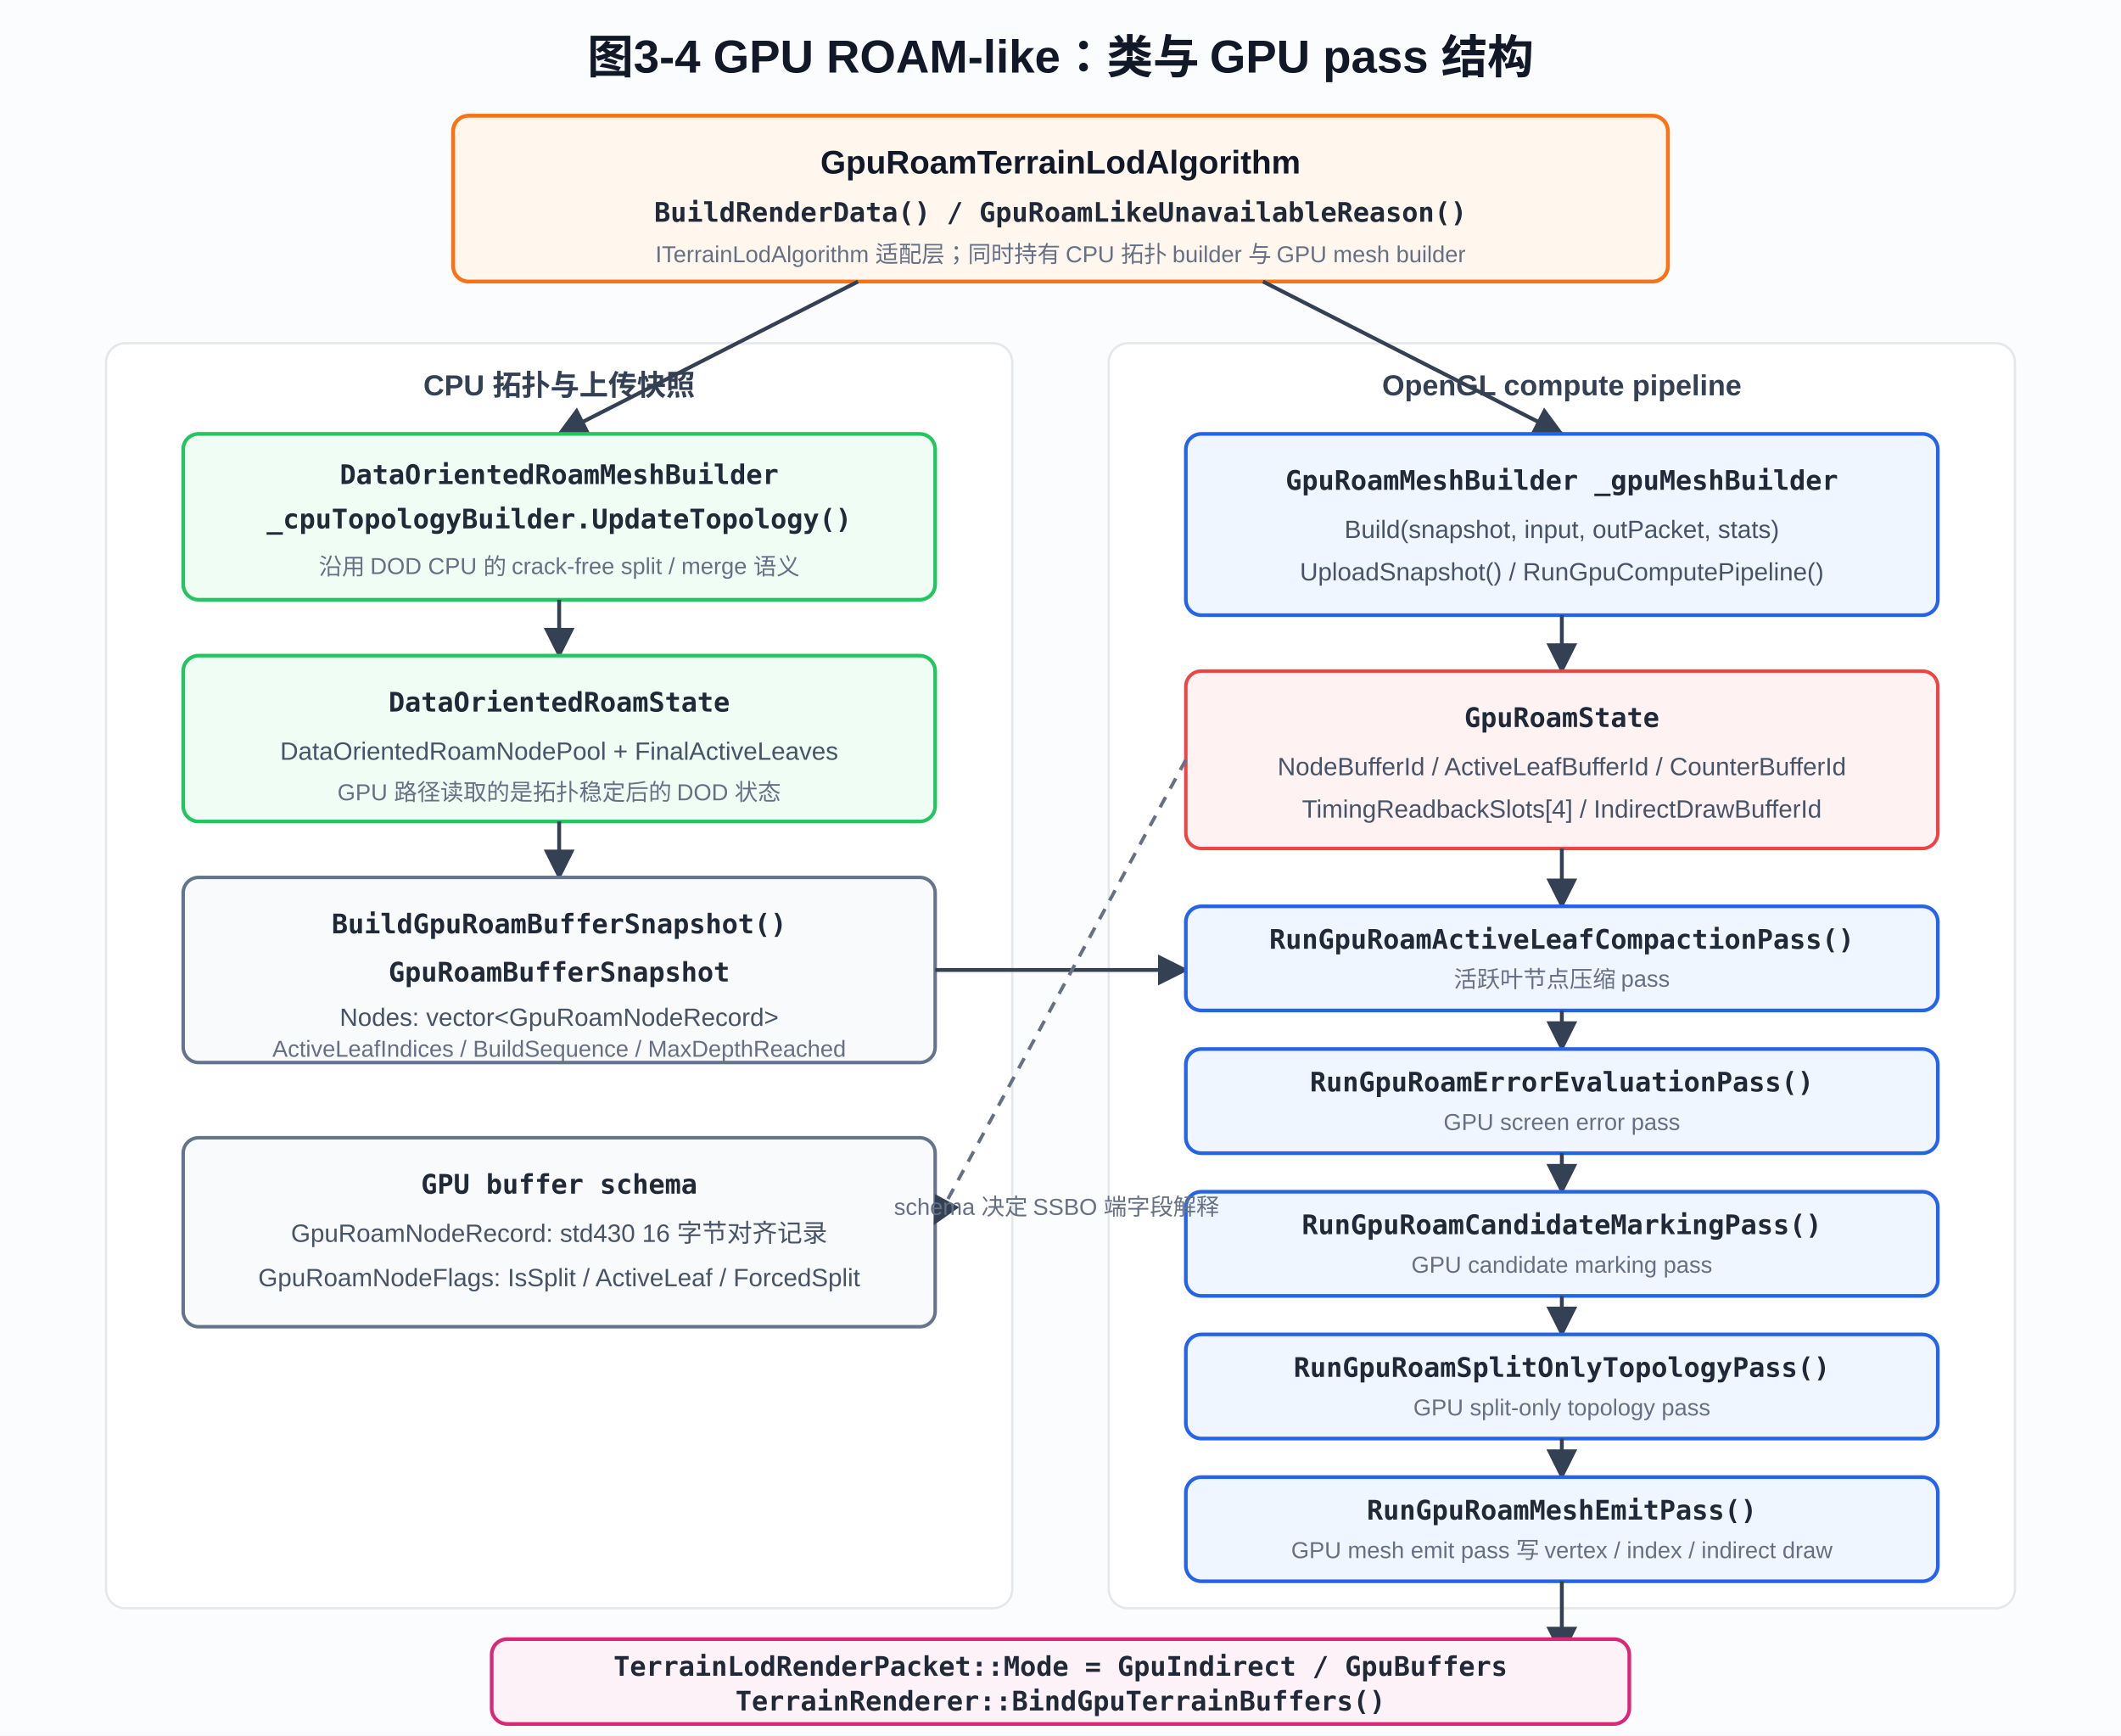
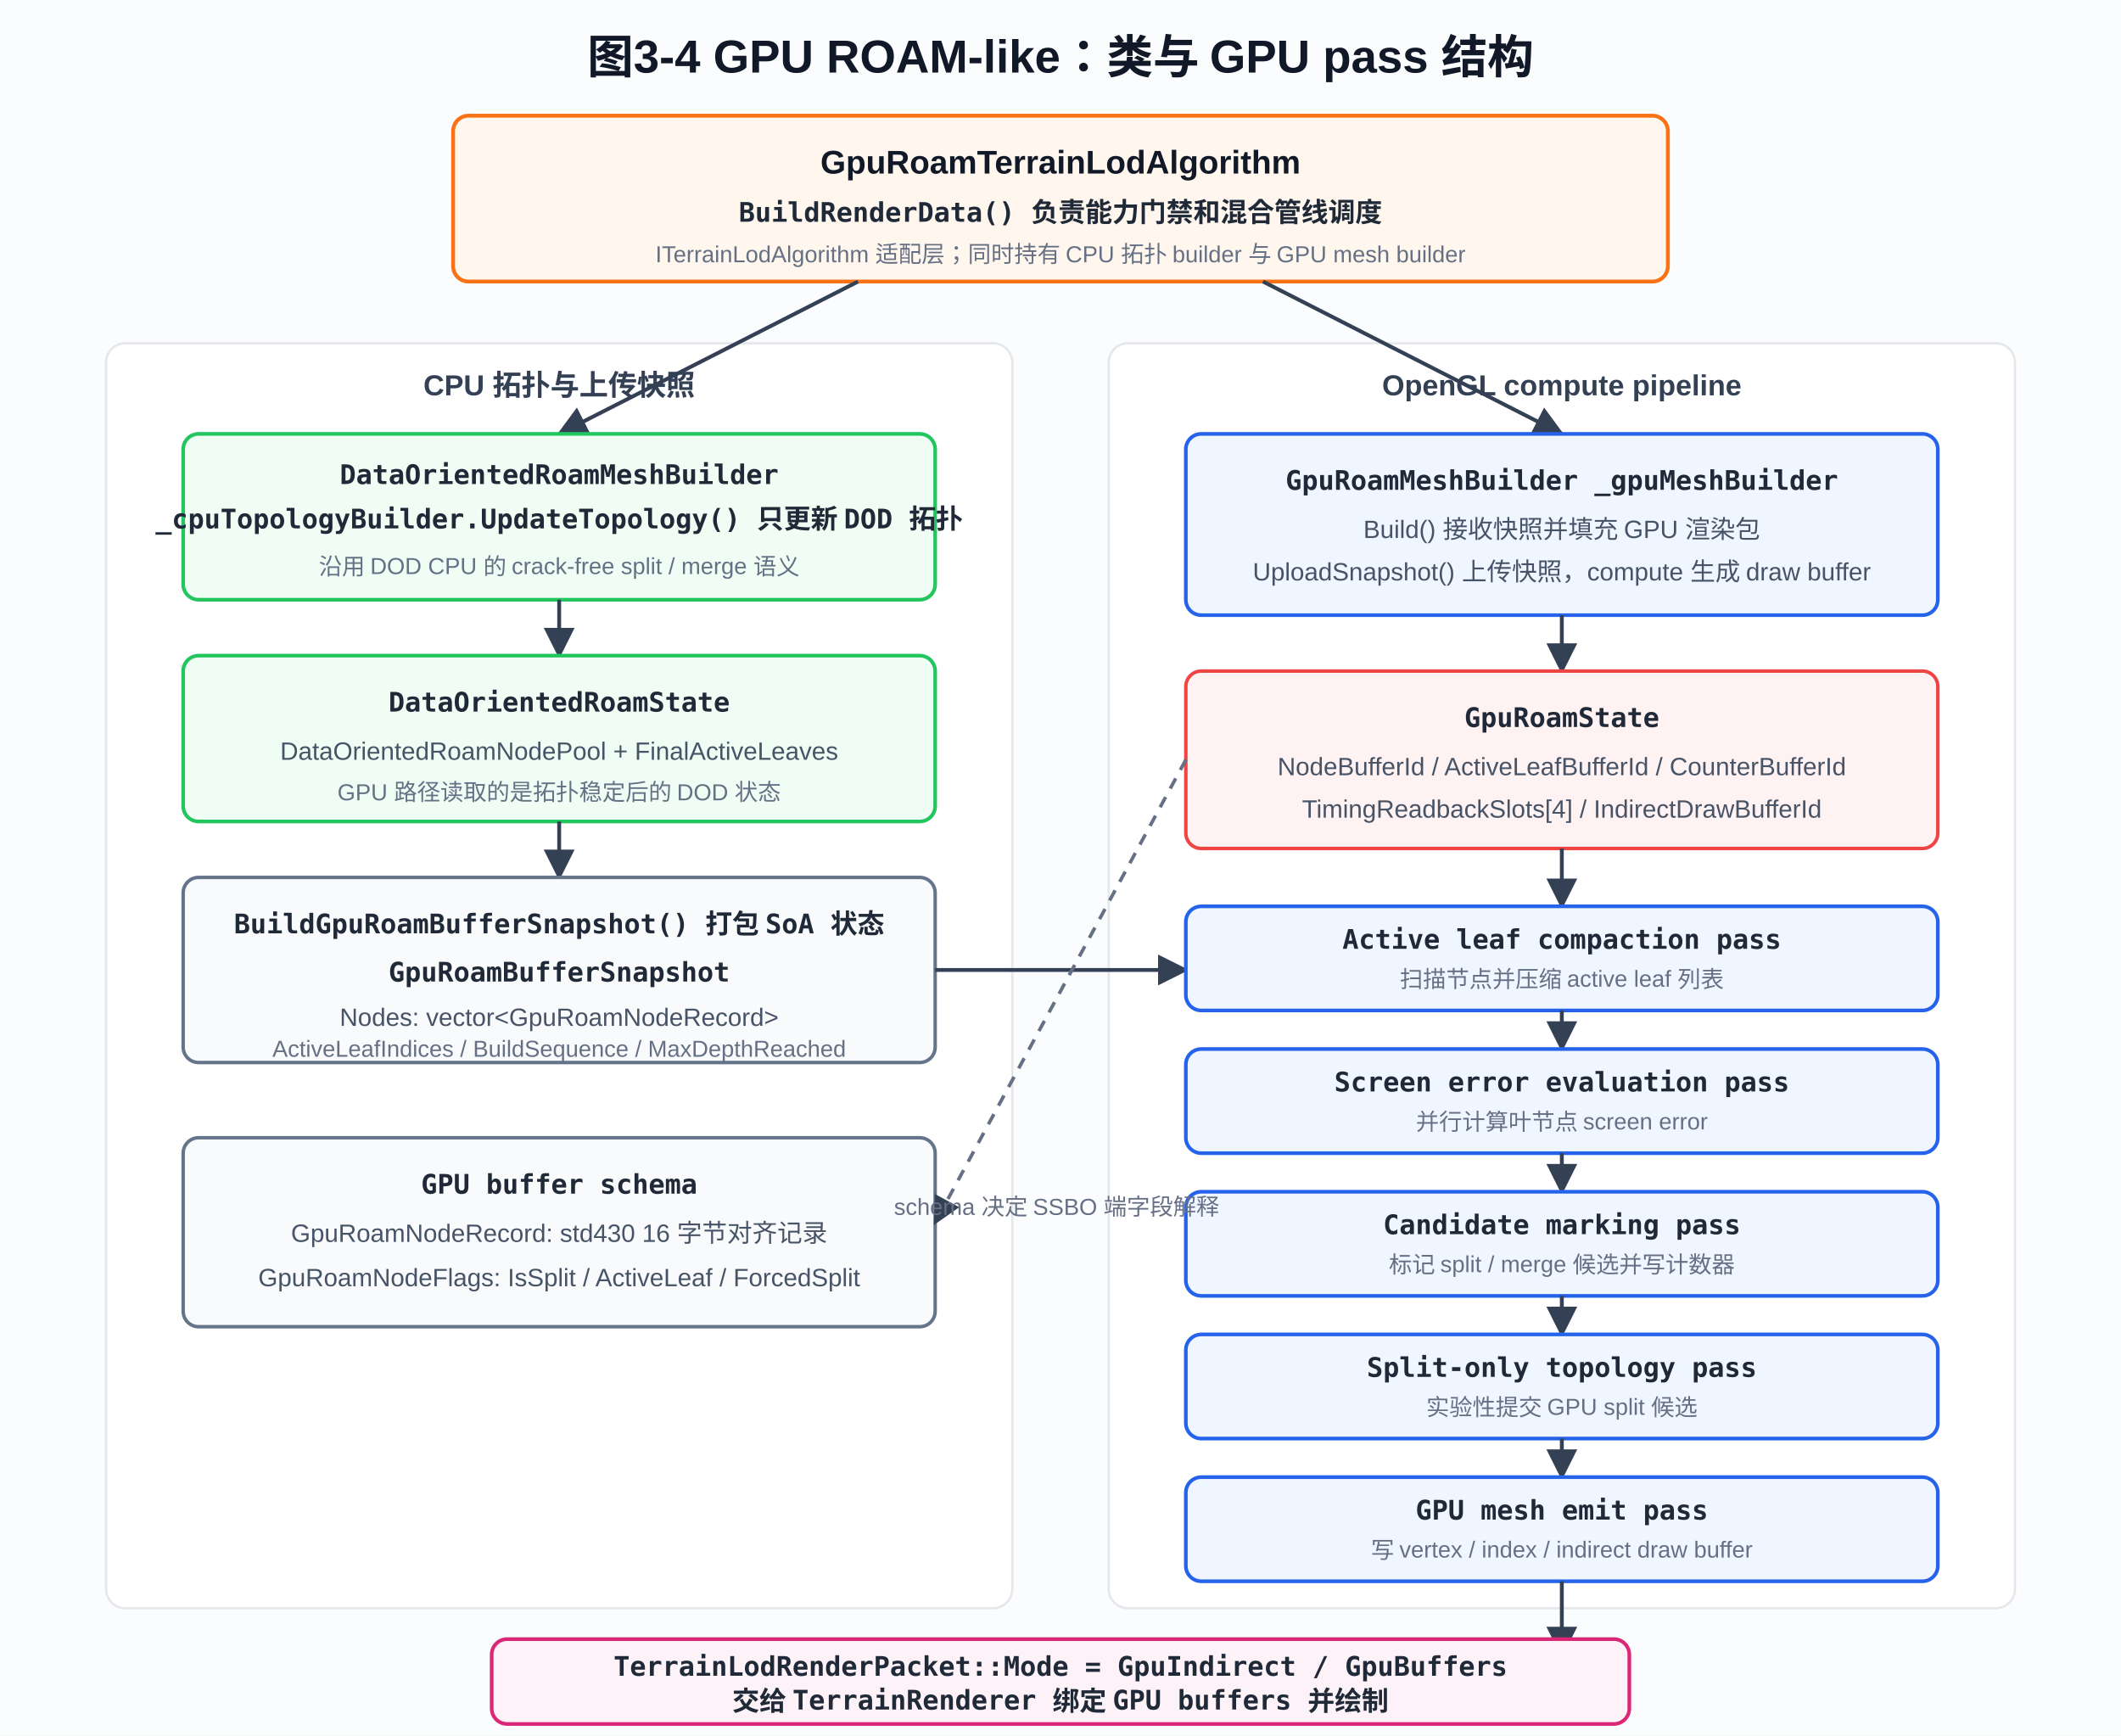
<svg xmlns="http://www.w3.org/2000/svg" width="1100" height="900" viewBox="0 0 1100 900">
  <defs>
    <marker id="arrow" viewBox="0 0 10 10" refX="9" refY="5" markerWidth="8" markerHeight="8" orient="auto-start-reverse">
      <path d="M 0 0 L 10 5 L 0 10 z" fill="#344054" />
    </marker>
    <style>
      .title{font:700 24px "Microsoft YaHei",Arial,sans-serif;fill:#111827}
      .lane{font:700 15px "Microsoft YaHei",Arial,sans-serif;fill:#344054}
      .section{font:700 17px "Microsoft YaHei",Arial,sans-serif;fill:#111827}
      .code{font:600 14px "Consolas","SFMono-Regular",monospace;fill:#1f2937}
      .small{font:13px "Microsoft YaHei",Arial,sans-serif;fill:#475467}
      .caption{font:12px "Microsoft YaHei",Arial,sans-serif;fill:#667085}
      .line{stroke:#344054;stroke-width:2;fill:none;marker-end:url(#arrow)}
      .dash{stroke:#667085;stroke-width:1.8;stroke-dasharray:6 5;fill:none;marker-end:url(#arrow)}
      .adapter{fill:#fff7ed;stroke:#f97316;stroke-width:2}
      .cpu{fill:#f0fdf4;stroke:#22c55e;stroke-width:1.9}
      .schema{fill:#f8fafc;stroke:#64748b;stroke-width:1.8}
      .gpu{fill:#eff6ff;stroke:#2563eb;stroke-width:1.9}
      .sync{fill:#fef2f2;stroke:#ef4444;stroke-width:1.8}
      .output{fill:#fdf2f8;stroke:#db2777;stroke-width:1.9}
      .laneBg{fill:#ffffff;stroke:#e5e7eb;stroke-width:1.2}
    </style>
  </defs>
  <rect width="100%" height="100%" fill="#fbfcfd" />
  <text x="550" y="38" text-anchor="middle" class="title">图3-4 GPU ROAM-like：类与 GPU pass 结构</text>
  <rect x="235" y="60" width="630" height="86" rx="8" class="adapter" />
  <text x="550" y="90" text-anchor="middle" class="section">GpuRoamTerrainLodAlgorithm</text>
-   <text x="550" y="115" text-anchor="middle" class="code">BuildRenderData()  /  GpuRoamLikeUnavailableReason()</text>
+   <text x="550" y="115" text-anchor="middle" class="code">BuildRenderData() 负责能力门禁和混合管线调度</text>
  <text x="550" y="136" text-anchor="middle" class="caption">ITerrainLodAlgorithm 适配层；同时持有 CPU 拓扑 builder 与 GPU mesh builder</text>
  <rect x="55" y="178" width="470" height="656" rx="10" class="laneBg" />
  <text x="290" y="205" text-anchor="middle" class="lane">CPU 拓扑与上传快照</text>
  <rect x="575" y="178" width="470" height="656" rx="10" class="laneBg" />
  <text x="810" y="205" text-anchor="middle" class="lane">OpenGL compute pipeline</text>
  <path d="M445 146 L290 225" class="line" />
  <path d="M655 146 L810 225" class="line" />
  <rect x="95" y="225" width="390" height="86" rx="8" class="cpu" />
  <text x="290" y="251" text-anchor="middle" class="code">DataOrientedRoamMeshBuilder</text>
-   <text x="290" y="274" text-anchor="middle" class="code">_cpuTopologyBuilder.UpdateTopology()</text>
+   <text x="290" y="274" text-anchor="middle" class="code">_cpuTopologyBuilder.UpdateTopology() 只更新 DOD 拓扑</text>
  <text x="290" y="298" text-anchor="middle" class="caption">沿用 DOD CPU 的 crack-free split / merge 语义</text>
  <path d="M290 311 L290 340" class="line" />
  <rect x="95" y="340" width="390" height="86" rx="8" class="cpu" />
  <text x="290" y="369" text-anchor="middle" class="code">DataOrientedRoamState</text>
  <text x="290" y="394" text-anchor="middle" class="small">DataOrientedRoamNodePool + FinalActiveLeaves</text>
  <text x="290" y="415" text-anchor="middle" class="caption">GPU 路径读取的是拓扑稳定后的 DOD 状态</text>
  <path d="M290 426 L290 455" class="line" />
  <rect x="95" y="455" width="390" height="96" rx="8" class="schema" />
-   <text x="290" y="484" text-anchor="middle" class="code">BuildGpuRoamBufferSnapshot()</text>
+   <text x="290" y="484" text-anchor="middle" class="code">BuildGpuRoamBufferSnapshot() 打包 SoA 状态</text>
  <text x="290" y="509" text-anchor="middle" class="code">GpuRoamBufferSnapshot</text>
  <text x="290" y="532" text-anchor="middle" class="small">Nodes: vector&lt;GpuRoamNodeRecord&gt;</text>
  <text x="290" y="548" text-anchor="middle" class="caption">ActiveLeafIndices / BuildSequence / MaxDepthReached</text>
  <path d="M485 503 L615 503" class="line" />
  <rect x="95" y="590" width="390" height="98" rx="8" class="schema" />
  <text x="290" y="619" text-anchor="middle" class="code">GPU buffer schema</text>
  <text x="290" y="644" text-anchor="middle" class="small">GpuRoamNodeRecord: std430 16 字节对齐记录</text>
  <text x="290" y="667" text-anchor="middle" class="small">GpuRoamNodeFlags: IsSplit / ActiveLeaf / ForcedSplit</text>
  <rect x="615" y="225" width="390" height="94" rx="8" class="gpu" />
  <text x="810" y="254" text-anchor="middle" class="code">GpuRoamMeshBuilder _gpuMeshBuilder</text>
-   <text x="810" y="279" text-anchor="middle" class="small">Build(snapshot, input, outPacket, stats)</text>
-   <text x="810" y="301" text-anchor="middle" class="small">UploadSnapshot() / RunGpuComputePipeline()</text>
+   <text x="810" y="279" text-anchor="middle" class="small">Build() 接收快照并填充 GPU 渲染包</text>
+   <text x="810" y="301" text-anchor="middle" class="small">UploadSnapshot() 上传快照，compute 生成 draw buffer</text>
  <path d="M810 319 L810 348" class="line" />
  <rect x="615" y="348" width="390" height="92" rx="8" class="sync" />
  <text x="810" y="377" text-anchor="middle" class="code">GpuRoamState</text>
  <text x="810" y="402" text-anchor="middle" class="small">NodeBufferId / ActiveLeafBufferId / CounterBufferId</text>
  <text x="810" y="424" text-anchor="middle" class="small">TimingReadbackSlots[4] / IndirectDrawBufferId</text>
  <path d="M810 440 L810 470" class="line" />
  <rect x="615" y="470" width="390" height="54" rx="8" class="gpu" />
-   <text x="810" y="492" text-anchor="middle" class="code">RunGpuRoamActiveLeafCompactionPass()</text>
-   <text x="810" y="512" text-anchor="middle" class="caption">活跃叶节点压缩 pass</text>
+   <text x="810" y="492" text-anchor="middle" class="code">Active leaf compaction pass</text>
+   <text x="810" y="512" text-anchor="middle" class="caption">扫描节点并压缩 active leaf 列表</text>
  <path d="M810 524 L810 544" class="line" />
  <rect x="615" y="544" width="390" height="54" rx="8" class="gpu" />
-   <text x="810" y="566" text-anchor="middle" class="code">RunGpuRoamErrorEvaluationPass()</text>
-   <text x="810" y="586" text-anchor="middle" class="caption">GPU screen error pass</text>
+   <text x="810" y="566" text-anchor="middle" class="code">Screen error evaluation pass</text>
+   <text x="810" y="586" text-anchor="middle" class="caption">并行计算叶节点 screen error</text>
  <path d="M810 598 L810 618" class="line" />
  <rect x="615" y="618" width="390" height="54" rx="8" class="gpu" />
-   <text x="810" y="640" text-anchor="middle" class="code">RunGpuRoamCandidateMarkingPass()</text>
-   <text x="810" y="660" text-anchor="middle" class="caption">GPU candidate marking pass</text>
+   <text x="810" y="640" text-anchor="middle" class="code">Candidate marking pass</text>
+   <text x="810" y="660" text-anchor="middle" class="caption">标记 split / merge 候选并写计数器</text>
  <path d="M810 672 L810 692" class="line" />
  <rect x="615" y="692" width="390" height="54" rx="8" class="gpu" />
-   <text x="810" y="714" text-anchor="middle" class="code">RunGpuRoamSplitOnlyTopologyPass()</text>
-   <text x="810" y="734" text-anchor="middle" class="caption">GPU split-only topology pass</text>
+   <text x="810" y="714" text-anchor="middle" class="code">Split-only topology pass</text>
+   <text x="810" y="734" text-anchor="middle" class="caption">实验性提交 GPU split 候选</text>
  <path d="M810 746 L810 766" class="line" />
  <rect x="615" y="766" width="390" height="54" rx="8" class="gpu" />
-   <text x="810" y="788" text-anchor="middle" class="code">RunGpuRoamMeshEmitPass()</text>
-   <text x="810" y="808" text-anchor="middle" class="caption">GPU mesh emit pass 写 vertex / index / indirect draw</text>
+   <text x="810" y="788" text-anchor="middle" class="code">GPU mesh emit pass</text>
+   <text x="810" y="808" text-anchor="middle" class="caption">写 vertex / index / indirect draw buffer</text>
  <path d="M810 820 L810 858" class="line" />
  <rect x="255" y="850" width="590" height="44" rx="8" class="output" />
  <text x="550" y="869" text-anchor="middle" class="code">TerrainLodRenderPacket::Mode = GpuIndirect / GpuBuffers</text>
-   <text x="550" y="887" text-anchor="middle" class="code">TerrainRenderer::BindGpuTerrainBuffers()</text>
+   <text x="550" y="887" text-anchor="middle" class="code">交给 TerrainRenderer 绑定 GPU buffers 并绘制</text>
  <path d="M615 394 L485 634" class="dash" />
  <text x="548" y="630" text-anchor="middle" class="caption">schema 决定 SSBO 端字段解释</text>
</svg>
